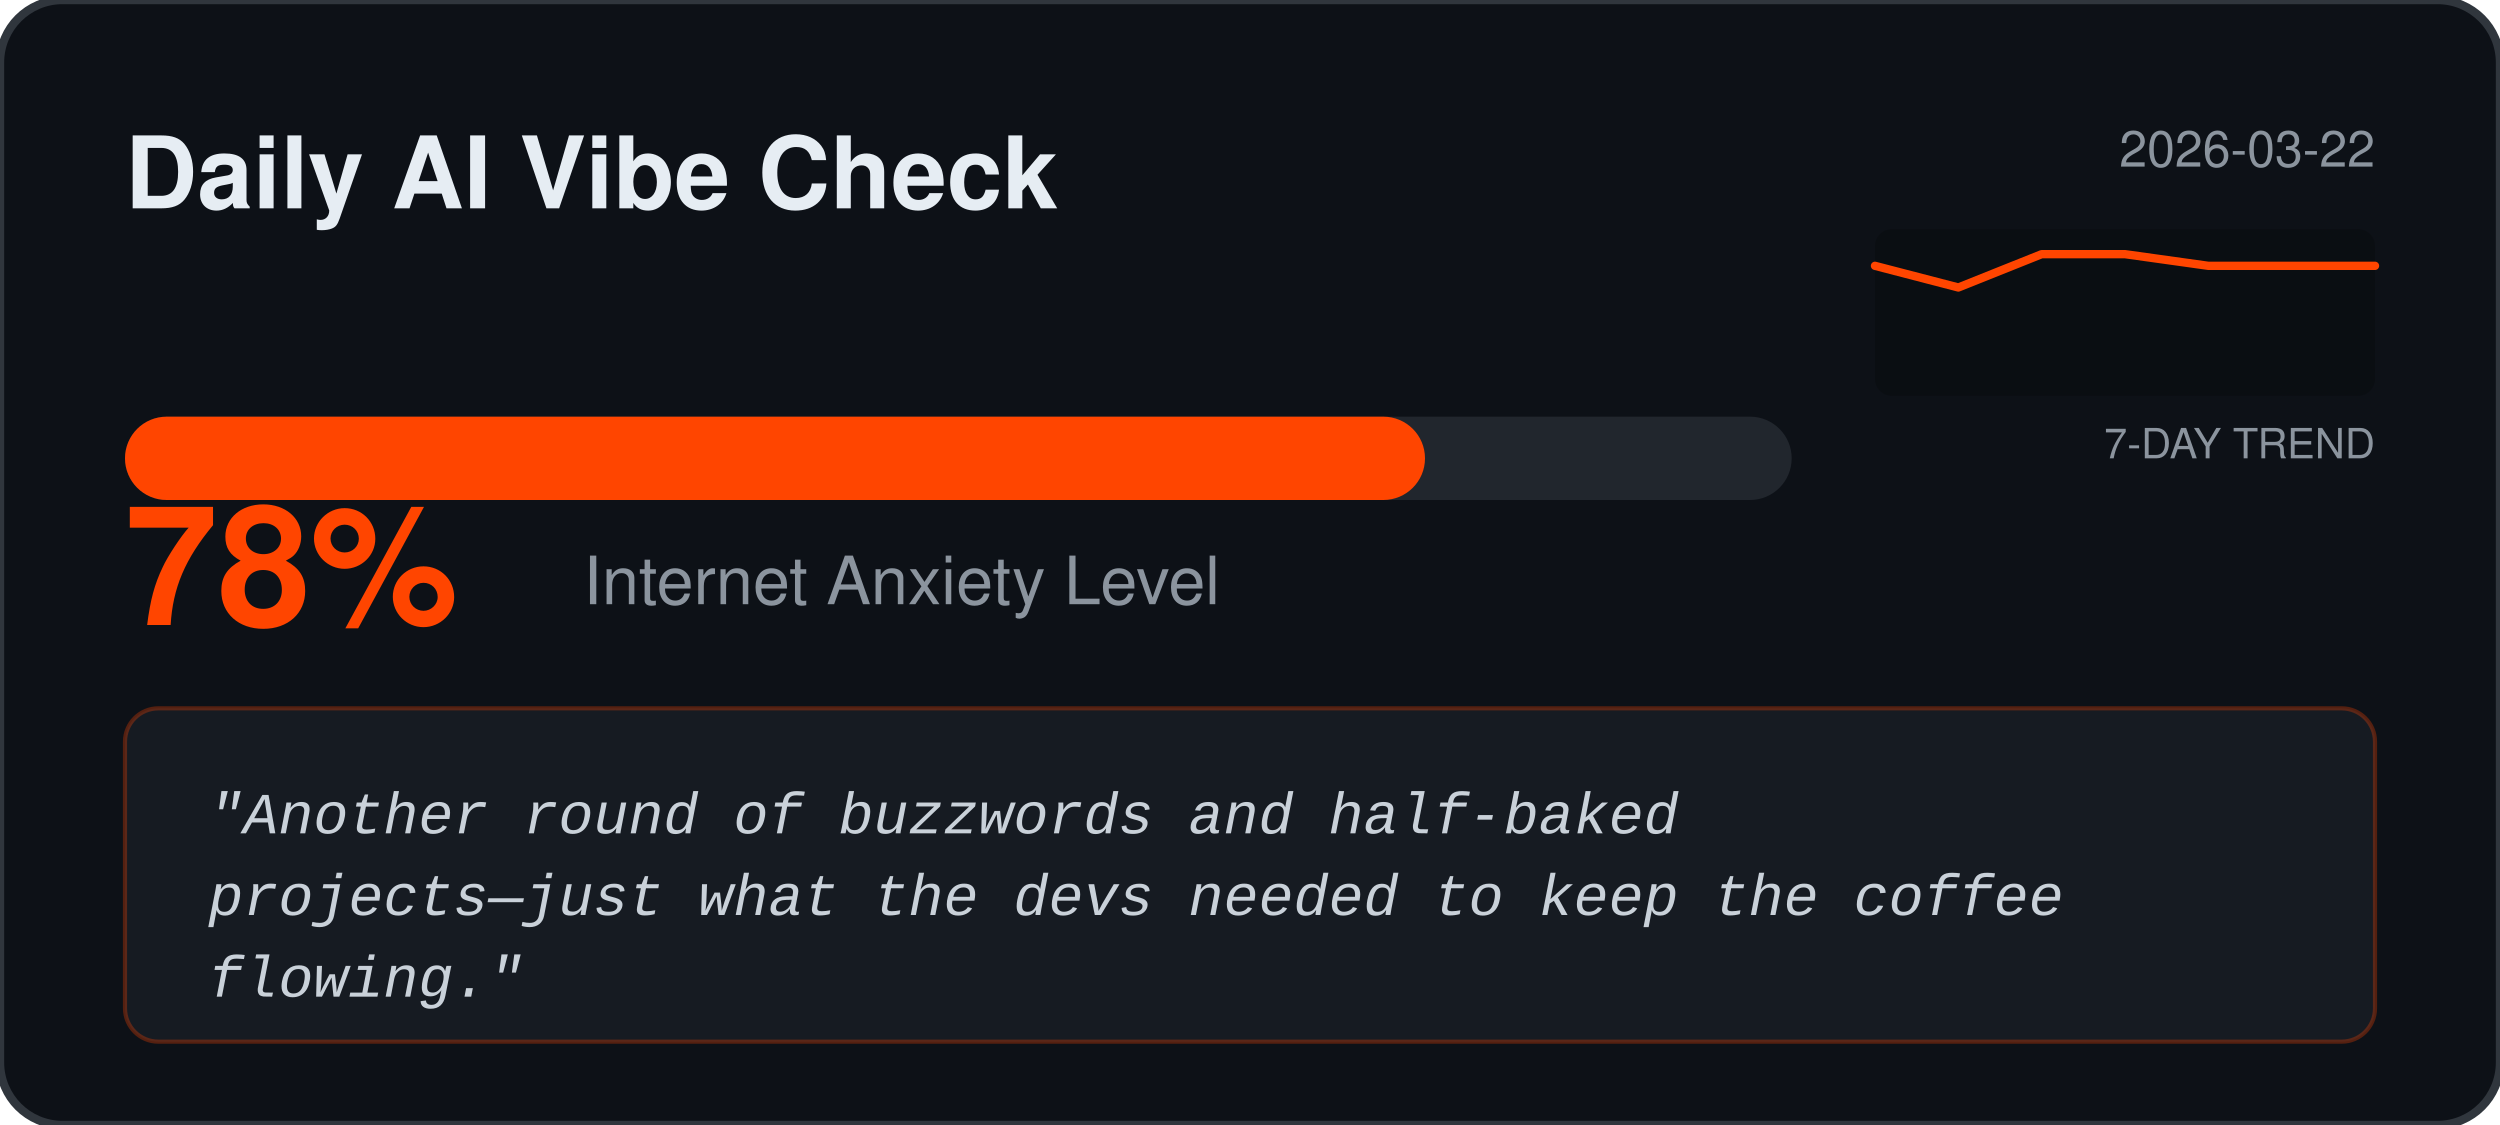
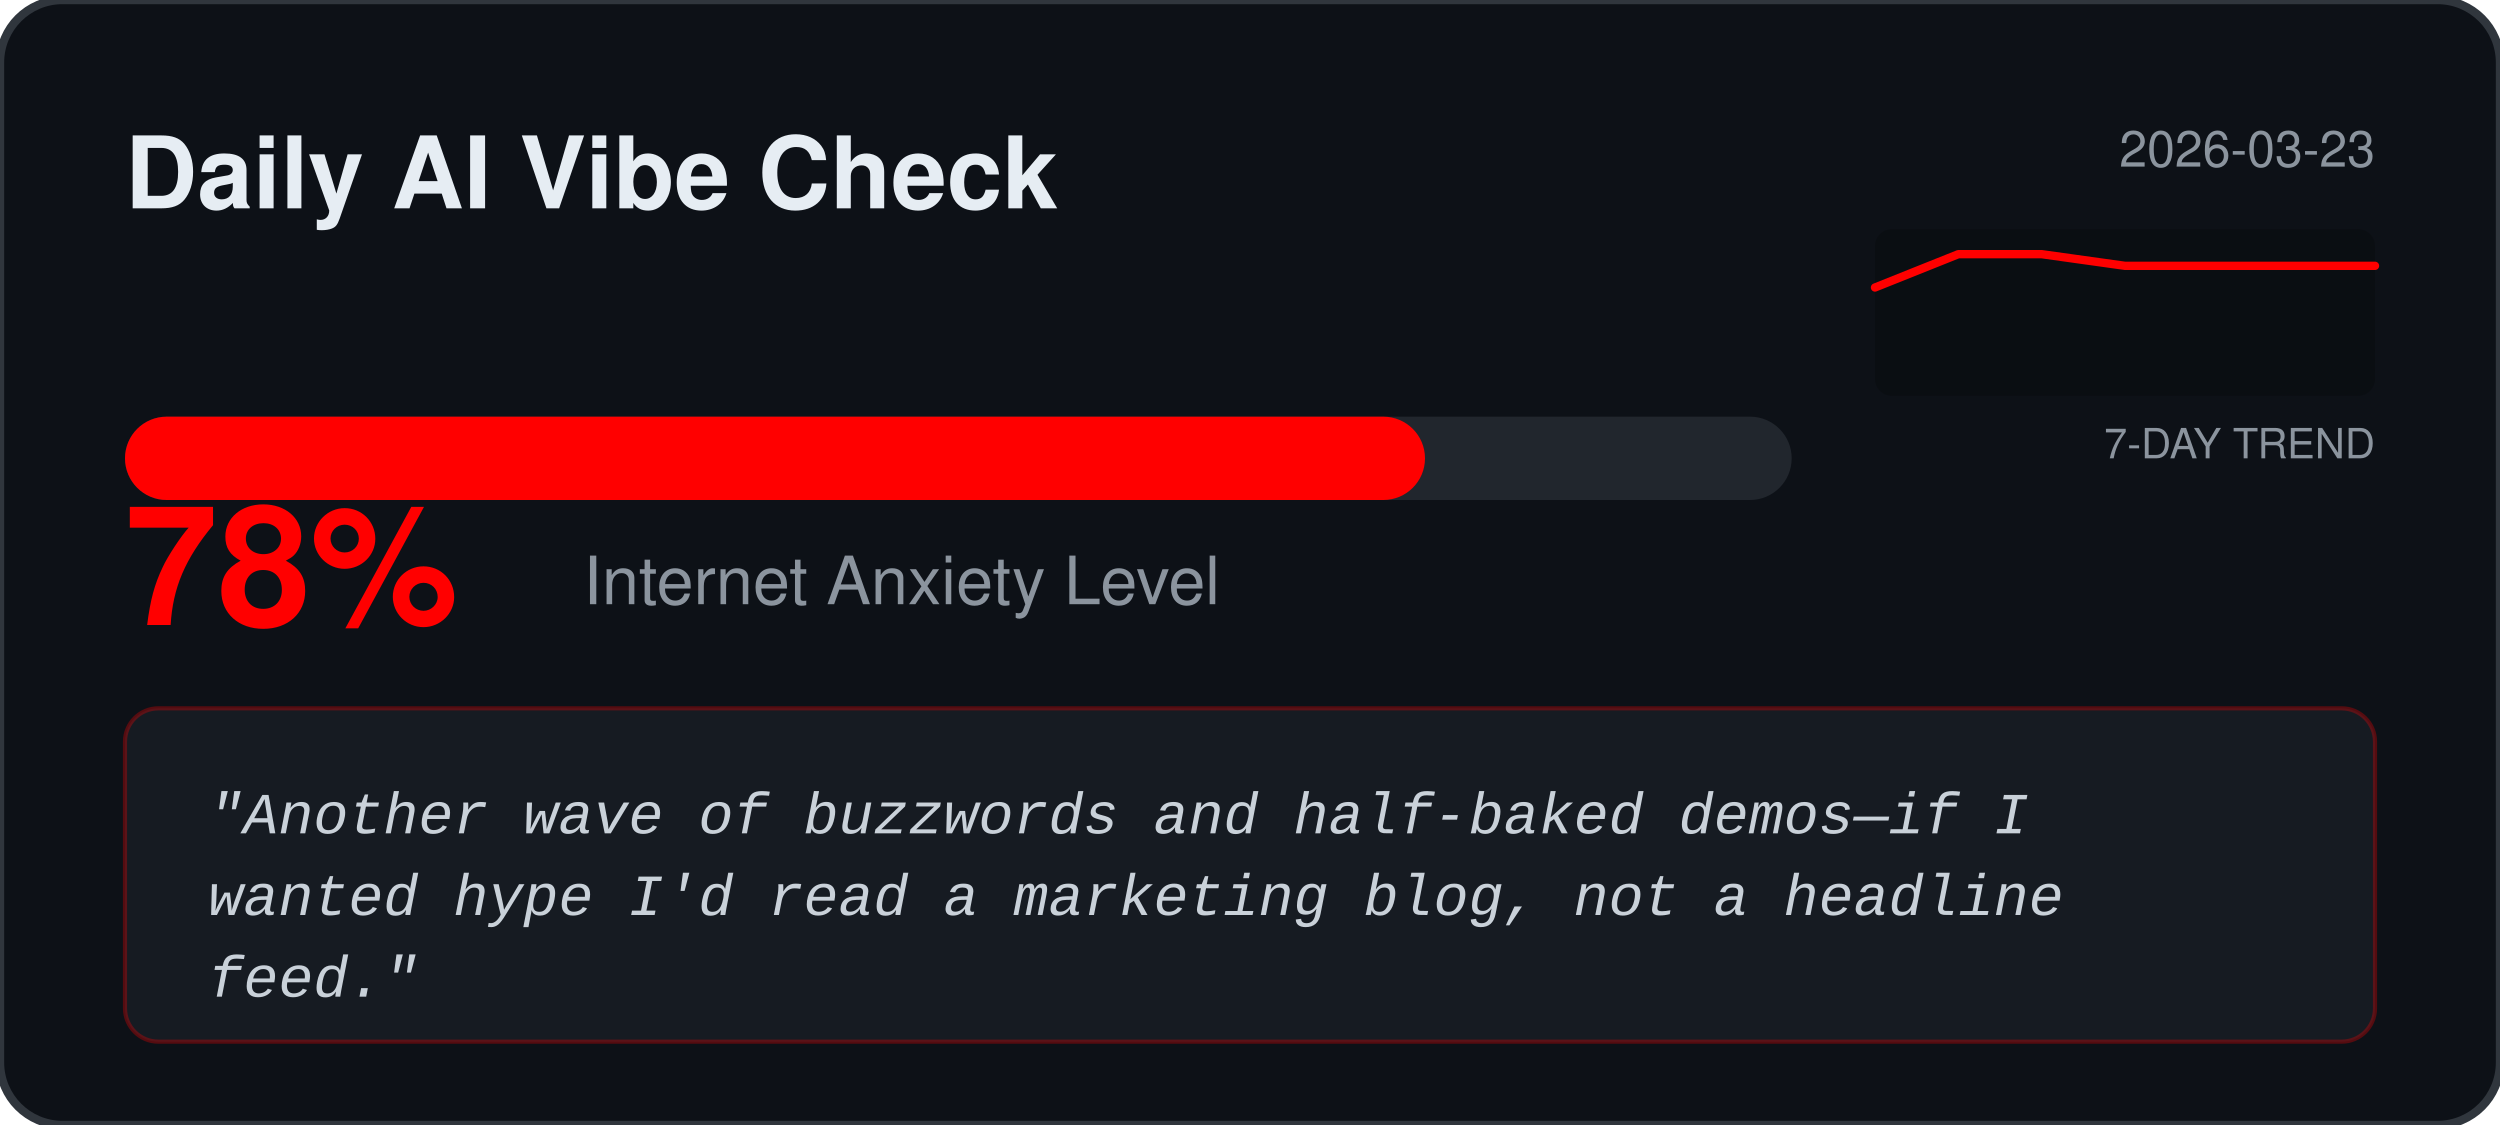
<svg xmlns="http://www.w3.org/2000/svg" width="600" height="270" viewBox="0 0 600 270" fill="none">
  <rect width="600" height="270" rx="15" fill="#0D1117" stroke="#30363D" stroke-width="2" />
  <text x="30" y="50" fill="#E6EDF3" font-family="Segoe UI, Helvetica, sans-serif" font-weight="bold" font-size="24">Daily AI Vibe Check</text>
-   <text x="570" y="40" fill="#8B949E" font-family="Segoe UI, Helvetica, sans-serif" font-size="12" text-anchor="end">2026-03-22</text>
+   <text x="570" y="40" fill="#8B949E" font-family="Segoe UI, Helvetica, sans-serif" font-size="12" text-anchor="end">2026-03-23</text>
  <rect x="450" y="55" width="120" height="40" fill="#000000" fill-opacity="0.2" rx="4" />
  <text x="570" y="110" fill="#8B949E" font-family="Segoe UI, Helvetica, sans-serif" font-size="10" text-anchor="end">7-DAY TREND</text>
-   <polyline points="450.0,63.8 470.0,69.0 490.0,61.0 510.0,61.0 530.0,63.8 550.0,63.8 570.0,63.8" fill="none" stroke="#FF4500" stroke-width="2" stroke-linecap="round" stroke-linejoin="round" />
+   <polyline points="450.0,69.0 470.0,61.0 490.0,61.0 510.0,63.8 530.0,63.8 550.0,63.8 570.0,63.8" fill="none" stroke="#FF0000" stroke-width="2" stroke-linecap="round" stroke-linejoin="round" />
  <rect x="30" y="100" width="400" height="20" rx="10" fill="#21262D" />
-   <rect x="30" y="100" width="312.0" height="20" rx="10" fill="#FF4500" />
-   <text x="30" y="150" fill="#FF4500" font-family="Segoe UI, Helvetica, sans-serif" font-weight="bold" font-size="40">78%</text>
+   <rect x="30" y="100" width="312.0" height="20" rx="10" fill="#FF0000" />
+   <text x="30" y="150" fill="#FF0000" font-family="Segoe UI, Helvetica, sans-serif" font-weight="bold" font-size="40">78%</text>
  <text x="140" y="145" fill="#8B949E" font-family="Segoe UI, Helvetica, sans-serif" font-size="16">Internet Anxiety Level</text>
-   <rect x="30" y="170" width="540" height="80" rx="8" fill="#161B22" stroke="#FF4500" stroke-opacity="0.3" />
+   <rect x="30" y="170" width="540" height="80" rx="8" fill="#161B22" stroke="#FF0000" stroke-opacity="0.3" />
  <text x="50" y="200" fill="#C9D1D9" font-family="Courier New, monospace" font-size="14" font-style="italic">
-     <tspan x="50" dy="0">"Another round of buzzwords and half‑baked</tspan>
-     <tspan x="50" dy="1.4em">projects—just what the devs needed to keep the coffee</tspan>
-     <tspan x="50" dy="1.4em">flowing."</tspan>
+     <tspan x="50" dy="0">"Another wave of buzzwords and half‑baked demos—if I</tspan>
+     <tspan x="50" dy="1.4em">wanted hype I'd read a marketing blog, not a headline</tspan>
+     <tspan x="50" dy="1.4em">feed."</tspan>
  </text>
</svg>
